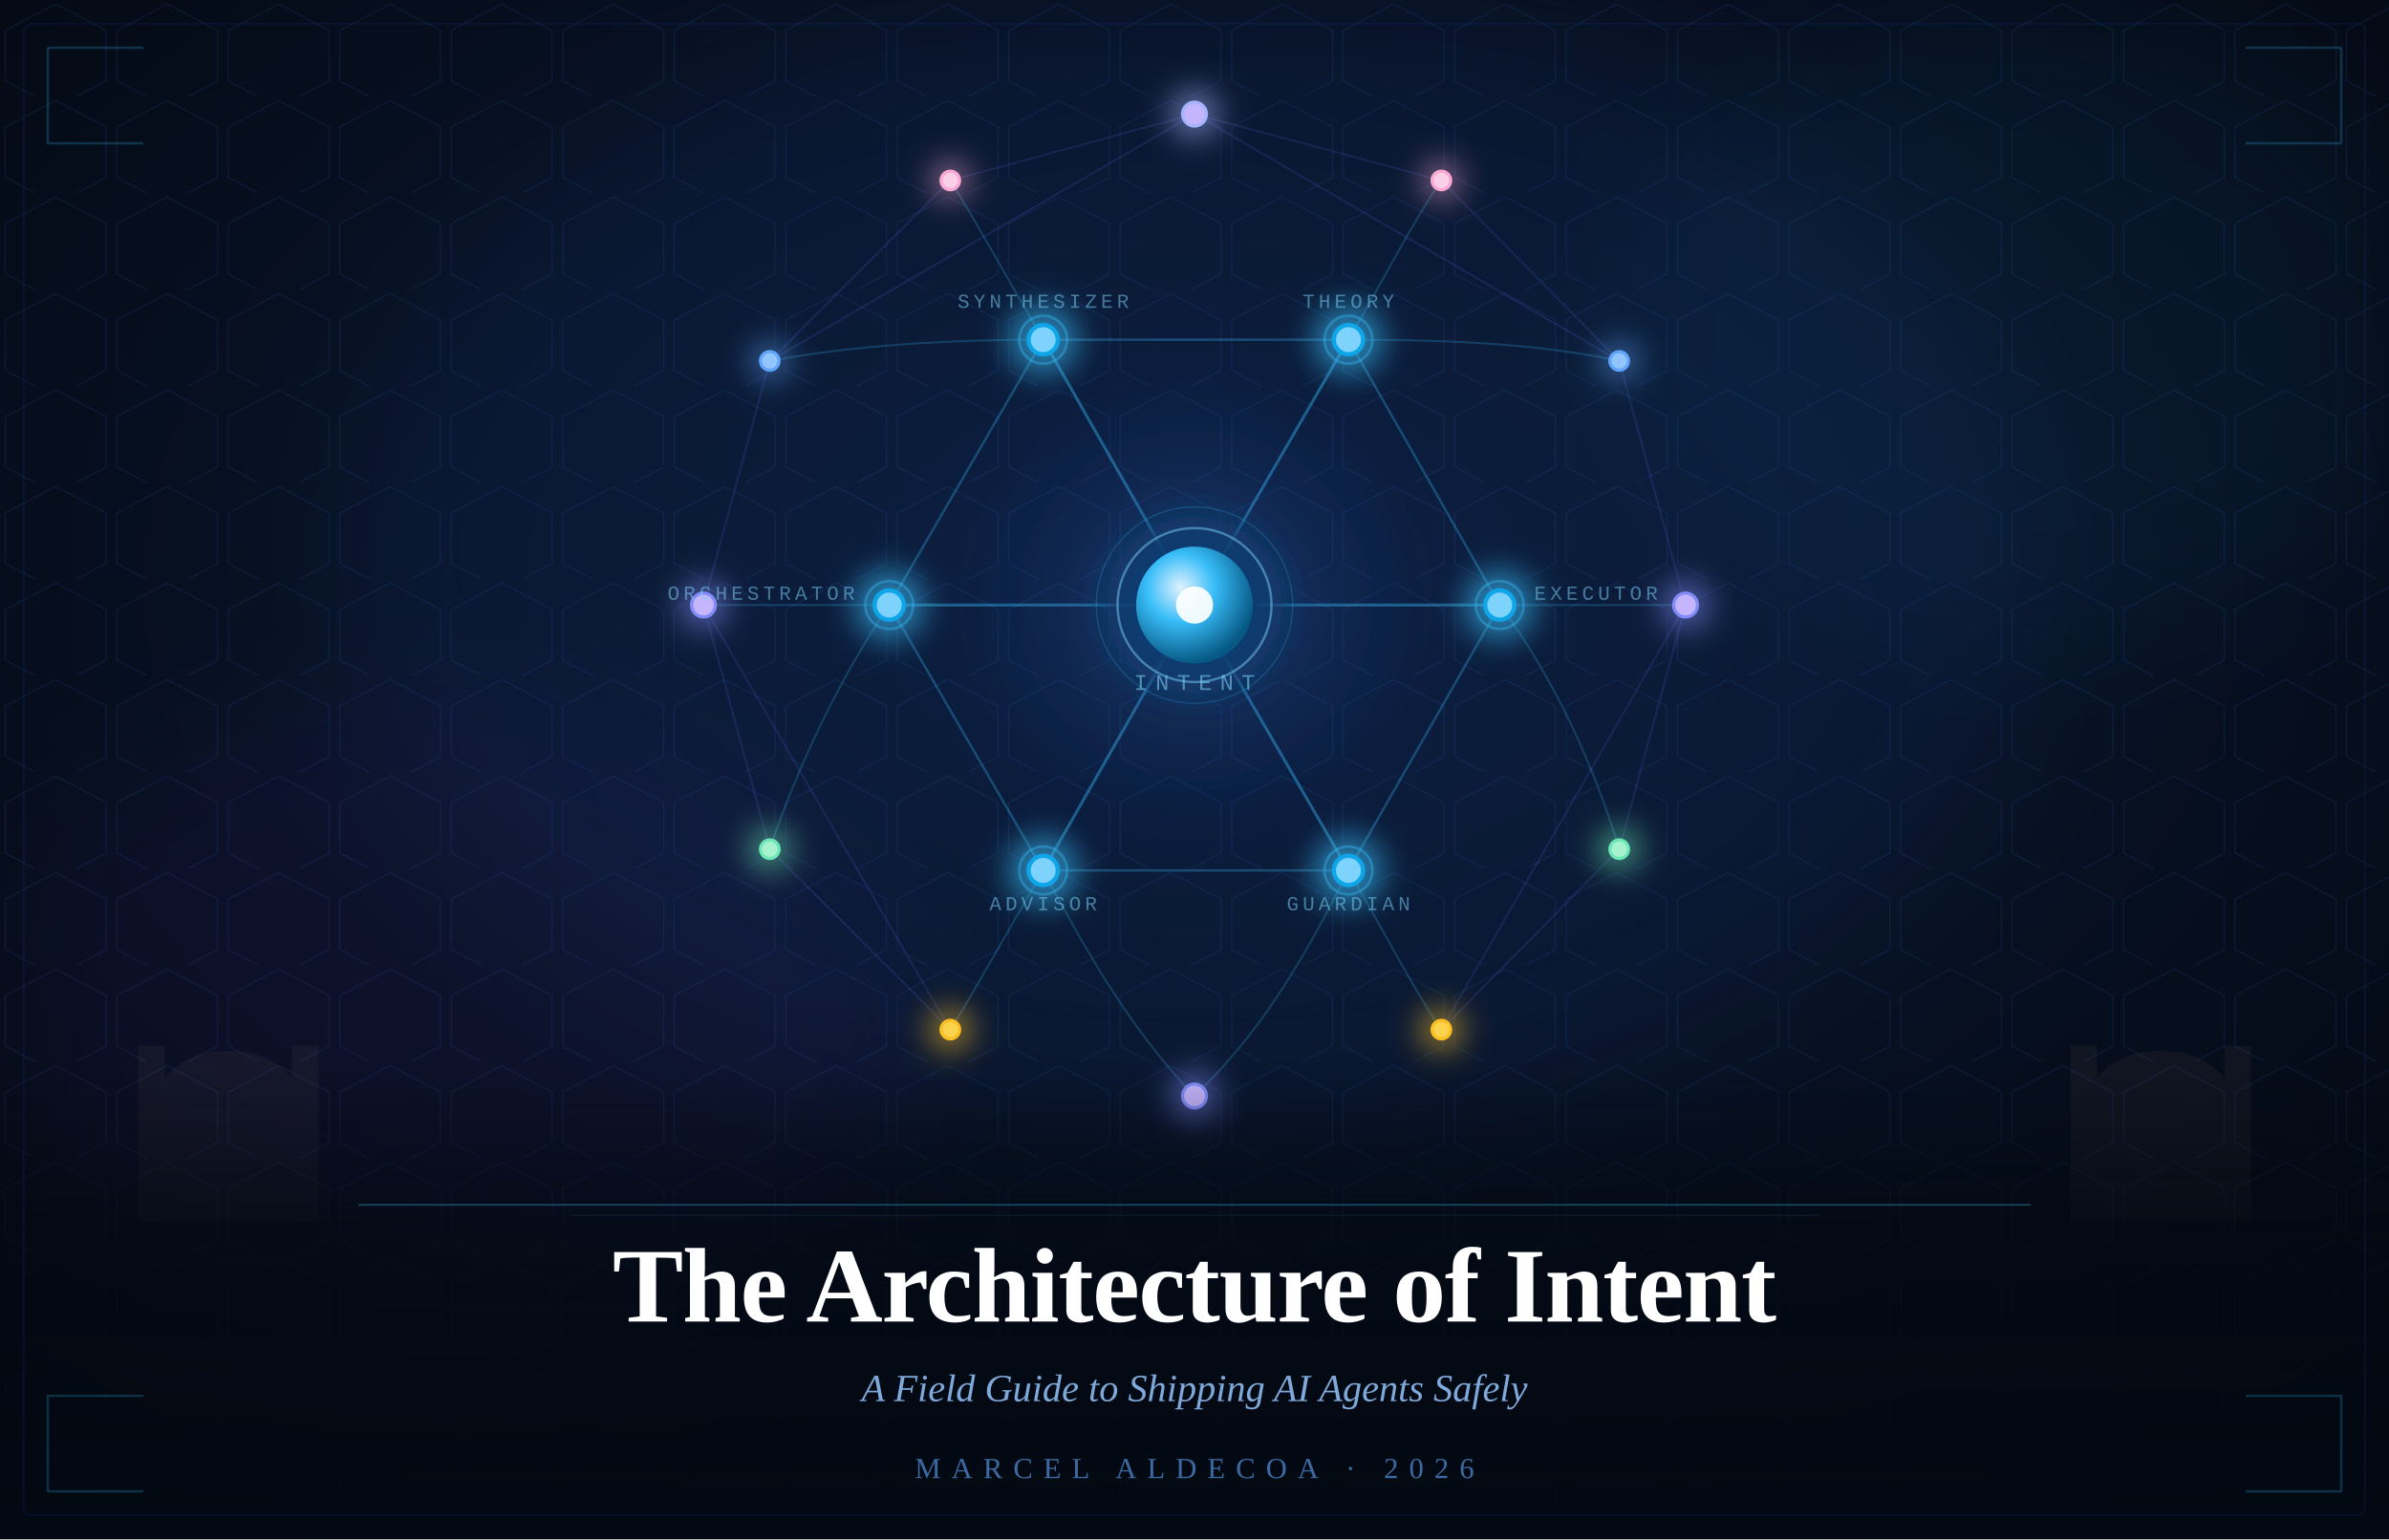
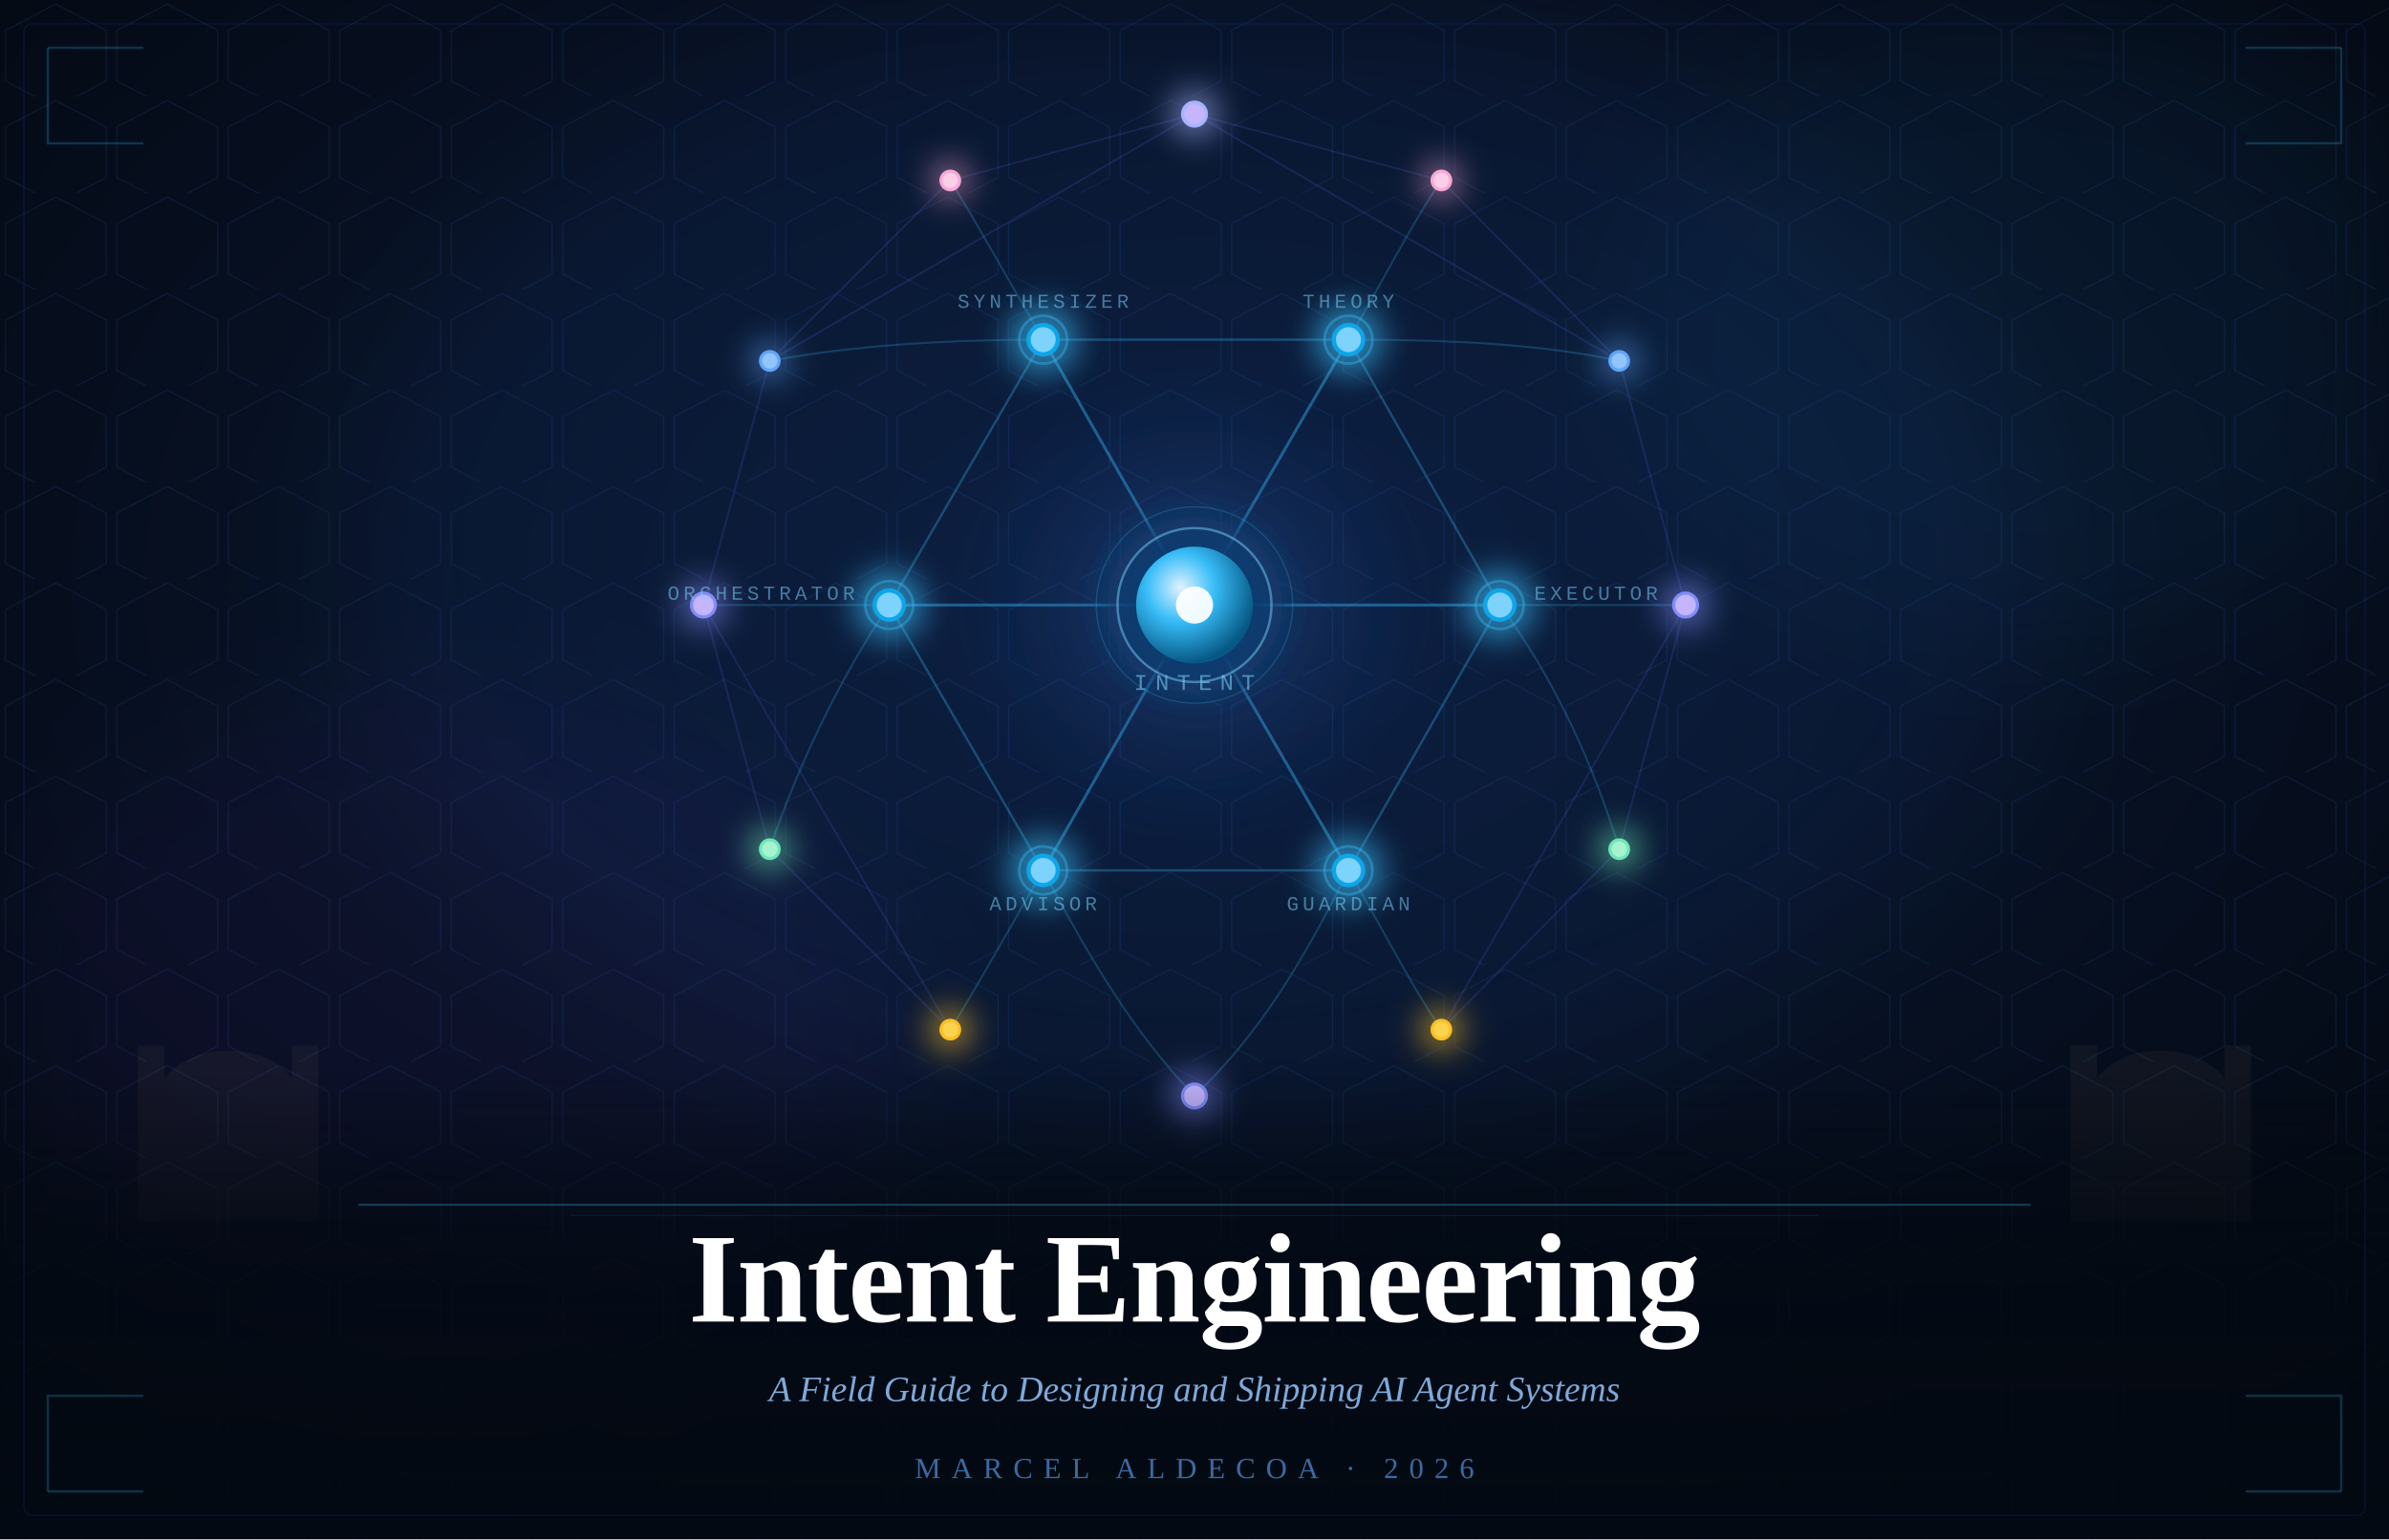
<svg xmlns="http://www.w3.org/2000/svg" viewBox="0 0 900 580" style="width:100%;height:auto;display:block;">
  <defs>
    <radialGradient id="covBg" cx="50%" cy="38%" r="82%">
      <stop offset="0%" stop-color="#0c1e38" />
      <stop offset="58%" stop-color="#060e1e" />
      <stop offset="100%" stop-color="#020609" />
    </radialGradient>
    <radialGradient id="covCore" cx="38%" cy="35%" r="65%">
      <stop offset="0%" stop-color="#e0f2fe" />
      <stop offset="45%" stop-color="#38bdf8" />
      <stop offset="100%" stop-color="#075985" />
    </radialGradient>
    <radialGradient id="covGlow" cx="50%" cy="50%" r="50%">
      <stop offset="0%" stop-color="#7dd3fc" stop-opacity="0.55" />
      <stop offset="38%" stop-color="#3b82f6" stop-opacity="0.18" />
      <stop offset="100%" stop-color="#1d4ed8" stop-opacity="0" />
    </radialGradient>
    <linearGradient id="covTitleFade" x1="0" y1="0" x2="0" y2="1">
      <stop offset="0%" stop-color="#030912" stop-opacity="0" />
      <stop offset="35%" stop-color="#030912" stop-opacity="0.75" />
      <stop offset="100%" stop-color="#030912" stop-opacity="1" />
    </linearGradient>
    <pattern id="covHex" width="42" height="36.37" patternUnits="userSpaceOnUse">
      <polygon points="21,1.5 40,11.5 40,30.5 21,40.5 2,30.5 2,11.5" fill="none" stroke="#3b82f6" stroke-width="0.5" stroke-opacity="0.12" />
    </pattern>
    <filter id="b6" x="-60%" y="-60%" width="220%" height="220%">
      <feGaussianBlur stdDeviation="6" />
    </filter>
    <filter id="b14" x="-80%" y="-80%" width="260%" height="260%">
      <feGaussianBlur stdDeviation="14" />
    </filter>
    <filter id="b22" x="-100%" y="-100%" width="300%" height="300%">
      <feGaussianBlur stdDeviation="22" />
    </filter>
  </defs>
  <rect width="900" height="580" fill="url(#covBg)" />
  <rect width="900" height="580" fill="url(#covHex)" opacity="0.9" />
  <ellipse cx="450" cy="210" rx="320" ry="215" fill="#1a56db" opacity="0.065" filter="url(#b22)" />
  <ellipse cx="165" cy="395" rx="175" ry="135" fill="#7c3aed" opacity="0.05" filter="url(#b22)" />
  <ellipse cx="760" cy="125" rx="155" ry="115" fill="#0ea5e9" opacity="0.05" filter="url(#b22)" />
  <g stroke="#6366f1" stroke-width="0.7" fill="none" opacity="0.17">
    <line x1="635" y1="228" x2="610" y2="320" />
    <line x1="610" y1="320" x2="543" y2="388" />
    <line x1="265" y1="228" x2="290" y2="320" />
    <line x1="290" y1="320" x2="358" y2="388" />
    <line x1="635" y1="228" x2="610" y2="136" />
    <line x1="265" y1="228" x2="290" y2="136" />
    <line x1="450" y1="43" x2="358" y2="68" />
    <line x1="450" y1="43" x2="543" y2="68" />
    <line x1="358" y1="68" x2="290" y2="136" />
    <line x1="543" y1="68" x2="610" y2="136" />
    <line x1="635" y1="228" x2="543" y2="388" />
    <line x1="265" y1="228" x2="358" y2="388" />
    <line x1="450" y1="43" x2="610" y2="136" />
    <line x1="450" y1="43" x2="290" y2="136" />
  </g>
  <g stroke="#38bdf8" stroke-width="0.75" fill="none" opacity="0.22">
    <path d="M 565 228 C 592 228 616 228 635 228" />
    <path d="M 565 228 C 586 256 601 290 610 320" />
    <path d="M 508 328 C 522 352 532 372 543 388" />
    <path d="M 508 328 C 490 364 474 390 450 413" />
    <path d="M 393 328 C 412 364 428 390 450 413" />
    <path d="M 393 328 C 379 352 368 372 358 388" />
    <path d="M 335 228 C 316 256 300 290 290 320" />
    <path d="M 335 228 C 310 228 286 228 265 228" />
    <path d="M 393 128 C 358 128 322 130 290 136" />
    <path d="M 393 128 C 379 104 368 84 358 68" />
    <path d="M 508 128 C 522 104 532 84 543 68" />
    <path d="M 508 128 C 550 128 582 130 610 136" />
  </g>
  <g stroke="#38bdf8" stroke-width="1.1" fill="none" opacity="0.42">
    <line x1="450" y1="228" x2="565" y2="228" />
    <line x1="450" y1="228" x2="508" y2="328" />
    <line x1="450" y1="228" x2="393" y2="328" />
    <line x1="450" y1="228" x2="335" y2="228" />
    <line x1="450" y1="228" x2="393" y2="128" />
    <line x1="450" y1="228" x2="508" y2="128" />
  </g>
  <g stroke="#38bdf8" stroke-width="0.9" fill="none" opacity="0.30">
    <line x1="565" y1="228" x2="508" y2="328" />
    <line x1="508" y1="328" x2="393" y2="328" />
    <line x1="393" y1="328" x2="335" y2="228" />
    <line x1="335" y1="228" x2="393" y2="128" />
    <line x1="393" y1="128" x2="508" y2="128" />
    <line x1="508" y1="128" x2="565" y2="228" />
  </g>
  <g filter="url(#b6)" opacity="0.62">
    <circle cx="635" cy="228" r="9" fill="#818cf8" />
    <circle cx="610" cy="320" r="8" fill="#6ee7b7" />
    <circle cx="543" cy="388" r="8" fill="#fbbf24" />
    <circle cx="450" cy="413" r="9" fill="#818cf8" />
    <circle cx="358" cy="388" r="8" fill="#fbbf24" />
    <circle cx="290" cy="320" r="8" fill="#6ee7b7" />
    <circle cx="265" cy="228" r="9" fill="#818cf8" />
    <circle cx="290" cy="136" r="7" fill="#60a5fa" />
    <circle cx="358" cy="68" r="7" fill="#f9a8d4" />
    <circle cx="450" cy="43" r="9" fill="#a5b4fc" />
    <circle cx="543" cy="68" r="7" fill="#f9a8d4" />
    <circle cx="610" cy="136" r="7" fill="#60a5fa" />
  </g>
  <g stroke-width="1.2">
    <circle cx="635" cy="228" r="4.5" fill="#c4b5fd" stroke="#818cf8" />
    <circle cx="610" cy="320" r="3.5" fill="#a7f3d0" stroke="#6ee7b7" />
    <circle cx="543" cy="388" r="3.5" fill="#fcd34d" stroke="#fbbf24" />
    <circle cx="450" cy="413" r="4.5" fill="#c4b5fd" stroke="#818cf8" />
    <circle cx="358" cy="388" r="3.5" fill="#fcd34d" stroke="#fbbf24" />
    <circle cx="290" cy="320" r="3.5" fill="#a7f3d0" stroke="#6ee7b7" />
    <circle cx="265" cy="228" r="4.5" fill="#c4b5fd" stroke="#818cf8" />
    <circle cx="290" cy="136" r="3.5" fill="#93c5fd" stroke="#60a5fa" />
    <circle cx="358" cy="68" r="3.5" fill="#fbcfe8" stroke="#f9a8d4" />
    <circle cx="450" cy="43" r="4.5" fill="#c4b5fd" stroke="#a5b4fc" />
    <circle cx="543" cy="68" r="3.5" fill="#fbcfe8" stroke="#f9a8d4" />
    <circle cx="610" cy="136" r="3.5" fill="#93c5fd" stroke="#60a5fa" />
  </g>
  <g filter="url(#b6)" opacity="0.65">
    <circle cx="565" cy="228" r="13" fill="#38bdf8" />
    <circle cx="508" cy="328" r="13" fill="#38bdf8" />
    <circle cx="393" cy="328" r="13" fill="#38bdf8" />
    <circle cx="335" cy="228" r="13" fill="#38bdf8" />
    <circle cx="393" cy="128" r="13" fill="#38bdf8" />
    <circle cx="508" cy="128" r="13" fill="#38bdf8" />
  </g>
  <g fill="none" stroke="#38bdf8" stroke-width="1" stroke-opacity="0.38">
    <circle cx="565" cy="228" r="9" />
    <circle cx="508" cy="328" r="9" />
    <circle cx="393" cy="328" r="9" />
    <circle cx="335" cy="228" r="9" />
    <circle cx="393" cy="128" r="9" />
    <circle cx="508" cy="128" r="9" />
  </g>
  <g fill="#7dd3fc" stroke="#0ea5e9" stroke-width="1.6">
    <circle cx="565" cy="228" r="5.5" />
    <circle cx="508" cy="328" r="5.5" />
    <circle cx="393" cy="328" r="5.5" />
    <circle cx="335" cy="228" r="5.5" />
    <circle cx="393" cy="128" r="5.5" />
    <circle cx="508" cy="128" r="5.5" />
  </g>
  <g font-family="'Courier New',monospace" font-size="7.5" letter-spacing="1.5" fill="#7dd3fc" opacity="0.52">
    <text x="578" y="226" text-anchor="start">EXECUTOR</text>
    <text x="508" y="343" text-anchor="middle">GUARDIAN</text>
    <text x="393" y="343" text-anchor="middle">ADVISOR</text>
    <text x="322" y="226" text-anchor="end">ORCHESTRATOR</text>
    <text x="393" y="116" text-anchor="middle">SYNTHESIZER</text>
    <text x="508" y="116" text-anchor="middle">THEORY</text>
  </g>
  <circle cx="450" cy="228" r="92" fill="url(#covGlow)" filter="url(#b14)" opacity="0.72" />
  <circle cx="450" cy="228" r="33" fill="#073b6f" filter="url(#b6)" opacity="0.95" />
  <circle cx="450" cy="228" r="22" fill="url(#covCore)" />
  <circle cx="450" cy="228" r="29" fill="none" stroke="#7dd3fc" stroke-width="0.9" stroke-opacity="0.48" />
  <circle cx="450" cy="228" r="37" fill="none" stroke="#38bdf8" stroke-width="0.5" stroke-opacity="0.22" />
  <circle cx="450" cy="228" r="7" fill="white" opacity="0.92" />
  <text x="450" y="260" text-anchor="middle" font-family="'Courier New',monospace" font-size="8.5" letter-spacing="3" fill="#7dd3fc" opacity="0.58">INTENT</text>
  <g fill="#c9a77a" opacity="0.055">
    <path d="M 52 445 Q 52 396 86 396 Q 120 396 120 445 L 120 460 L 52 460 Z" />
    <rect x="52" y="394" width="10" height="66" />
    <rect x="110" y="394" width="10" height="66" />
    <path d="M 780 445 Q 780 396 814 396 Q 848 396 848 445 L 848 460 L 780 460 Z" />
    <rect x="780" y="394" width="10" height="66" />
    <rect x="838" y="394" width="10" height="66" />
  </g>
  <rect x="0" y="404" width="900" height="176" fill="url(#covTitleFade)" />
  <line x1="135" y1="454" x2="765" y2="454" stroke="#38bdf8" stroke-width="0.7" stroke-opacity="0.3" />
  <line x1="215" y1="458" x2="685" y2="458" stroke="#38bdf8" stroke-width="0.3" stroke-opacity="0.15" />
-   <text x="450" y="498" text-anchor="middle" font-family="Georgia,'Times New Roman',serif" font-size="40" font-weight="bold" letter-spacing="-0.4" fill="white">The Architecture of Intent</text>
-   <text x="450" y="528" text-anchor="middle" font-family="Georgia,'Times New Roman',serif" font-size="14.5" font-style="italic" fill="#93c5fd" opacity="0.85">A Field Guide to Shipping AI Agents Safely</text>
+   <text x="450" y="498" text-anchor="middle" font-family="Georgia,'Times New Roman',serif" font-size="48" font-weight="bold" letter-spacing="-0.4" fill="white">Intent Engineering</text>
+   <text x="450" y="528" text-anchor="middle" font-family="Georgia,'Times New Roman',serif" font-size="13.5" font-style="italic" fill="#93c5fd" opacity="0.85">A Field Guide to Designing and Shipping AI Agent Systems</text>
  <text x="450" y="557" text-anchor="middle" font-family="Georgia,'Times New Roman',serif" font-size="11" letter-spacing="4" fill="#60a5fa" opacity="0.62">MARCEL ALDECOA · 2026</text>
  <g stroke="#38bdf8" stroke-width="0.9" stroke-opacity="0.22" fill="none">
    <polyline points="18,18 18,54 54,54" />
    <polyline points="18,18 54,18" />
    <polyline points="882,18 882,54 846,54" />
    <polyline points="882,18 846,18" />
    <polyline points="18,562 18,526 54,526" />
    <polyline points="18,562 54,562" />
    <polyline points="882,562 882,526 846,526" />
    <polyline points="882,562 846,562" />
  </g>
  <rect x="9" y="9" width="882" height="562" fill="none" stroke="#1d4ed8" stroke-width="0.4" stroke-opacity="0.18" rx="3" />
</svg>
